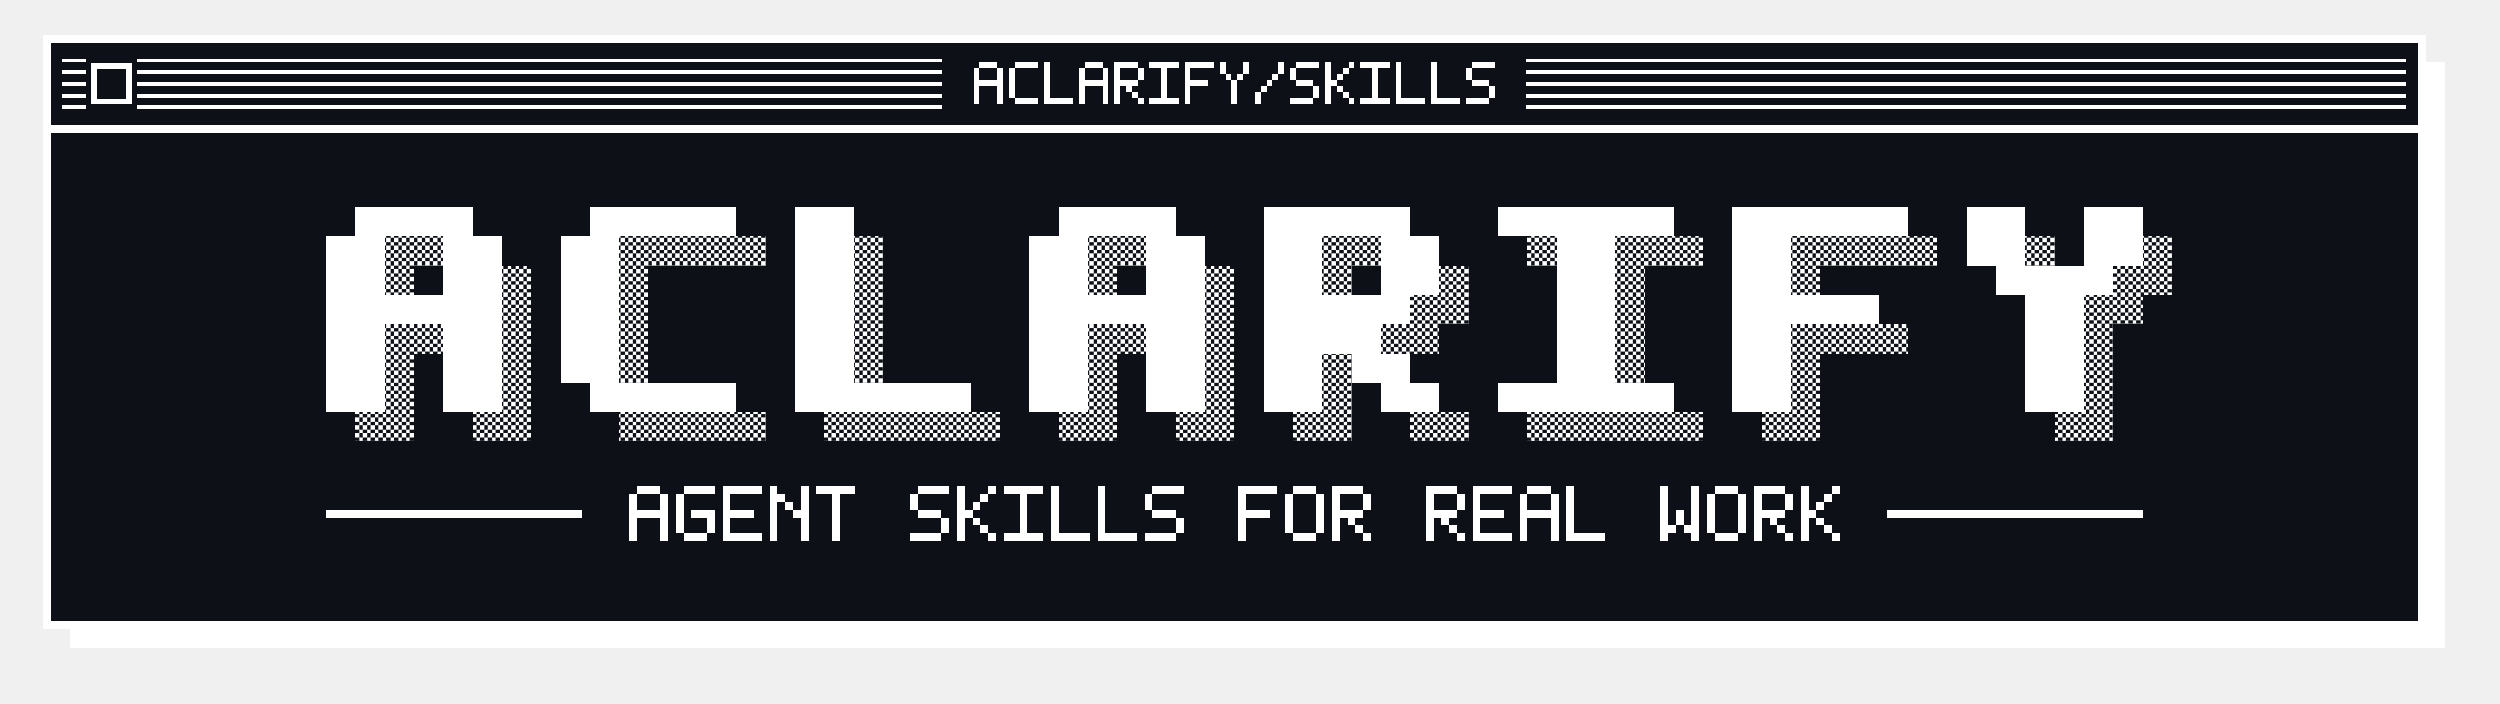
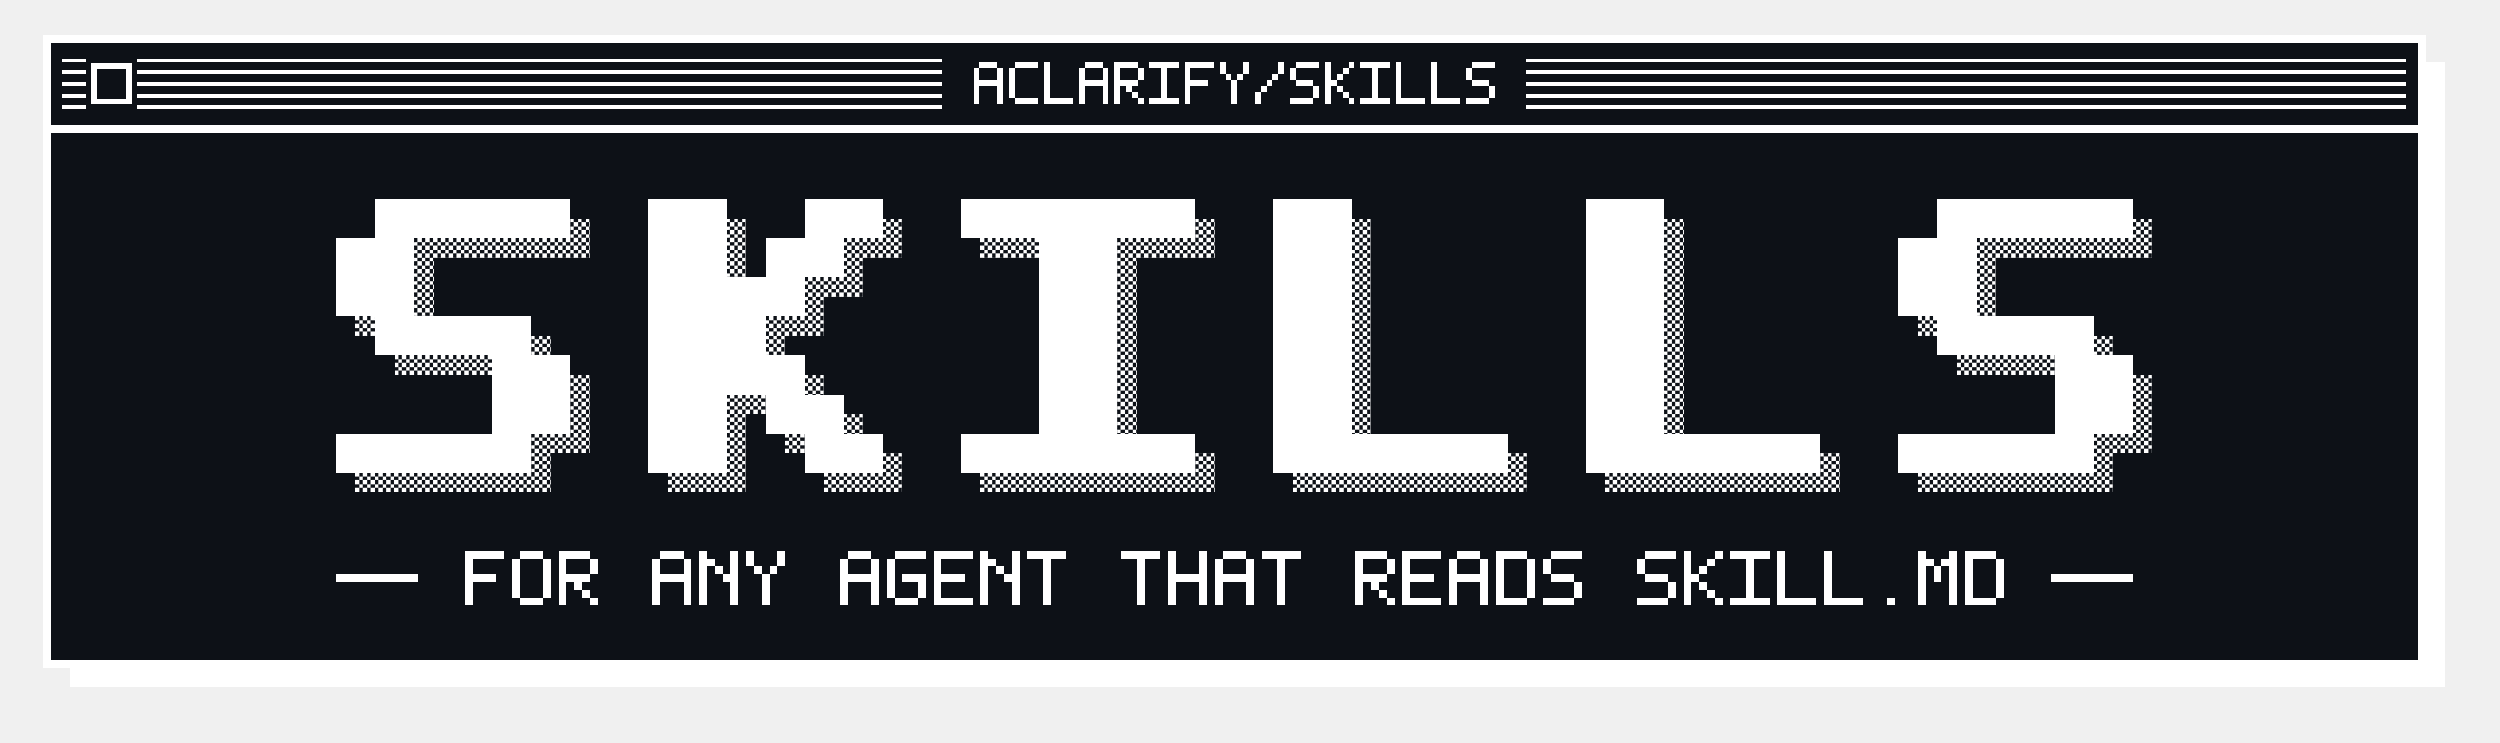
- <svg xmlns="http://www.w3.org/2000/svg" width="1280" height="360" viewBox="0 0 1280 360" shape-rendering="crispEdges" role="img" aria-label="Aclarify Skills">
+ <svg xmlns="http://www.w3.org/2000/svg" width="1280" height="380" viewBox="0 0 1280 380" shape-rendering="crispEdges" role="img" aria-label="Aclarify Skills">
  <defs>
    <pattern id="dither" width="4" height="4" patternUnits="userSpaceOnUse">
      <rect width="2" height="2" fill="#fff" />
      <rect x="2" y="2" width="2" height="2" fill="#fff" />
    </pattern>
    <pattern id="dither25" width="4" height="4" patternUnits="userSpaceOnUse">
      <rect width="2" height="2" fill="#fff" />
    </pattern>
  </defs>
-   <rect x="36" y="32" width="1216" height="300" fill="#fff" />
-   <rect x="24" y="20" width="1216" height="300" fill="#0d1117" stroke="#fff" stroke-width="4" />
+   <rect x="36" y="32" width="1216" height="320" fill="#fff" />
+   <rect x="24" y="20" width="1216" height="320" fill="#0d1117" stroke="#fff" stroke-width="4" />
  <rect x="32" y="30" width="1200" height="2" fill="#fff" />
  <rect x="32" y="36" width="1200" height="2" fill="#fff" />
  <rect x="32" y="42" width="1200" height="2" fill="#fff" />
  <rect x="32" y="48" width="1200" height="2" fill="#fff" />
  <rect x="32" y="54" width="1200" height="2" fill="#fff" />
  <rect x="24" y="64" width="1216" height="4" fill="#fff" />
  <rect x="44" y="30" width="26" height="26" fill="#0d1117" />
  <rect x="48" y="34" width="18" height="18" fill="#0d1117" stroke="#fff" stroke-width="3" />
  <rect x="482.5" y="28" width="299" height="30" fill="#0d1117" />
  <g fill="#fff">
    <rect x="501.5" y="32" width="9" height="3" />
    <rect x="519.5" y="32" width="12" height="3" />
    <rect x="534.5" y="32" width="3" height="3" />
    <rect x="555.5" y="32" width="9" height="3" />
    <rect x="570.5" y="32" width="12" height="3" />
    <rect x="588.5" y="32" width="15" height="3" />
    <rect x="606.5" y="32" width="15" height="3" />
    <rect x="624.5" y="32" width="3" height="3" />
    <rect x="636.5" y="32" width="3" height="3" />
    <rect x="654.5" y="32" width="3" height="3" />
    <rect x="663.5" y="32" width="12" height="3" />
    <rect x="678.5" y="32" width="3" height="3" />
    <rect x="690.5" y="32" width="3" height="3" />
    <rect x="696.5" y="32" width="15" height="3" />
    <rect x="714.5" y="32" width="3" height="3" />
    <rect x="732.5" y="32" width="3" height="3" />
    <rect x="753.5" y="32" width="12" height="3" />
    <rect x="498.5" y="35" width="3" height="3" />
    <rect x="510.5" y="35" width="3" height="3" />
    <rect x="516.5" y="35" width="3" height="3" />
    <rect x="534.5" y="35" width="3" height="3" />
    <rect x="552.5" y="35" width="3" height="3" />
    <rect x="564.5" y="35" width="3" height="3" />
    <rect x="570.5" y="35" width="3" height="3" />
    <rect x="582.5" y="35" width="3" height="3" />
    <rect x="594.5" y="35" width="3" height="3" />
    <rect x="606.5" y="35" width="3" height="3" />
    <rect x="624.5" y="35" width="3" height="3" />
    <rect x="636.5" y="35" width="3" height="3" />
    <rect x="654.5" y="35" width="3" height="3" />
    <rect x="660.5" y="35" width="3" height="3" />
    <rect x="678.5" y="35" width="3" height="3" />
    <rect x="687.5" y="35" width="3" height="3" />
    <rect x="702.5" y="35" width="3" height="3" />
    <rect x="714.5" y="35" width="3" height="3" />
    <rect x="732.5" y="35" width="3" height="3" />
    <rect x="750.5" y="35" width="3" height="3" />
    <rect x="498.5" y="38" width="3" height="3" />
    <rect x="510.5" y="38" width="3" height="3" />
    <rect x="516.5" y="38" width="3" height="3" />
    <rect x="534.5" y="38" width="3" height="3" />
    <rect x="552.5" y="38" width="3" height="3" />
    <rect x="564.5" y="38" width="3" height="3" />
    <rect x="570.5" y="38" width="3" height="3" />
    <rect x="582.5" y="38" width="3" height="3" />
    <rect x="594.5" y="38" width="3" height="3" />
    <rect x="606.5" y="38" width="3" height="3" />
    <rect x="627.5" y="38" width="3" height="3" />
    <rect x="633.5" y="38" width="3" height="3" />
    <rect x="651.5" y="38" width="3" height="3" />
    <rect x="660.5" y="38" width="3" height="3" />
    <rect x="678.5" y="38" width="3" height="3" />
    <rect x="684.5" y="38" width="3" height="3" />
    <rect x="702.5" y="38" width="3" height="3" />
    <rect x="714.5" y="38" width="3" height="3" />
    <rect x="732.5" y="38" width="3" height="3" />
    <rect x="750.5" y="38" width="3" height="3" />
    <rect x="498.5" y="41" width="15" height="3" />
    <rect x="516.5" y="41" width="3" height="3" />
    <rect x="534.5" y="41" width="3" height="3" />
    <rect x="552.5" y="41" width="15" height="3" />
    <rect x="570.5" y="41" width="12" height="3" />
    <rect x="594.5" y="41" width="3" height="3" />
    <rect x="606.5" y="41" width="12" height="3" />
    <rect x="630.5" y="41" width="3" height="3" />
    <rect x="648.5" y="41" width="3" height="3" />
    <rect x="663.5" y="41" width="9" height="3" />
    <rect x="678.5" y="41" width="6" height="3" />
    <rect x="702.5" y="41" width="3" height="3" />
    <rect x="714.5" y="41" width="3" height="3" />
    <rect x="732.5" y="41" width="3" height="3" />
    <rect x="753.5" y="41" width="9" height="3" />
    <rect x="498.5" y="44" width="3" height="3" />
    <rect x="510.5" y="44" width="3" height="3" />
    <rect x="516.5" y="44" width="3" height="3" />
    <rect x="534.5" y="44" width="3" height="3" />
    <rect x="552.5" y="44" width="3" height="3" />
    <rect x="564.5" y="44" width="3" height="3" />
    <rect x="570.5" y="44" width="3" height="3" />
    <rect x="576.5" y="44" width="3" height="3" />
    <rect x="594.5" y="44" width="3" height="3" />
    <rect x="606.5" y="44" width="3" height="3" />
    <rect x="630.5" y="44" width="3" height="3" />
    <rect x="645.5" y="44" width="3" height="3" />
    <rect x="672.5" y="44" width="3" height="3" />
    <rect x="678.5" y="44" width="3" height="3" />
    <rect x="684.5" y="44" width="3" height="3" />
    <rect x="702.5" y="44" width="3" height="3" />
    <rect x="714.5" y="44" width="3" height="3" />
    <rect x="732.5" y="44" width="3" height="3" />
    <rect x="762.5" y="44" width="3" height="3" />
    <rect x="498.5" y="47" width="3" height="3" />
    <rect x="510.5" y="47" width="3" height="3" />
    <rect x="516.5" y="47" width="3" height="3" />
    <rect x="534.5" y="47" width="3" height="3" />
    <rect x="552.5" y="47" width="3" height="3" />
    <rect x="564.5" y="47" width="3" height="3" />
    <rect x="570.5" y="47" width="3" height="3" />
    <rect x="579.5" y="47" width="3" height="3" />
    <rect x="594.5" y="47" width="3" height="3" />
    <rect x="606.5" y="47" width="3" height="3" />
    <rect x="630.5" y="47" width="3" height="3" />
    <rect x="642.5" y="47" width="3" height="3" />
    <rect x="672.5" y="47" width="3" height="3" />
    <rect x="678.5" y="47" width="3" height="3" />
    <rect x="687.5" y="47" width="3" height="3" />
    <rect x="702.5" y="47" width="3" height="3" />
    <rect x="714.5" y="47" width="3" height="3" />
    <rect x="732.5" y="47" width="3" height="3" />
    <rect x="762.5" y="47" width="3" height="3" />
    <rect x="498.5" y="50" width="3" height="3" />
    <rect x="510.5" y="50" width="3" height="3" />
    <rect x="519.5" y="50" width="12" height="3" />
    <rect x="534.5" y="50" width="15" height="3" />
    <rect x="552.5" y="50" width="3" height="3" />
    <rect x="564.5" y="50" width="3" height="3" />
    <rect x="570.5" y="50" width="3" height="3" />
    <rect x="582.5" y="50" width="3" height="3" />
    <rect x="588.5" y="50" width="15" height="3" />
    <rect x="606.5" y="50" width="3" height="3" />
    <rect x="630.5" y="50" width="3" height="3" />
    <rect x="642.5" y="50" width="3" height="3" />
    <rect x="660.5" y="50" width="12" height="3" />
    <rect x="678.5" y="50" width="3" height="3" />
    <rect x="690.5" y="50" width="3" height="3" />
    <rect x="696.5" y="50" width="15" height="3" />
    <rect x="714.5" y="50" width="15" height="3" />
    <rect x="732.5" y="50" width="15" height="3" />
    <rect x="750.5" y="50" width="12" height="3" />
  </g>
  <g fill="url(#dither)">
-     <rect x="197" y="121" width="60" height="15" />
-     <rect x="317" y="121" width="75" height="15" />
-     <rect x="422" y="121" width="30" height="15" />
-     <rect x="557" y="121" width="60" height="15" />
-     <rect x="662" y="121" width="75" height="15" />
-     <rect x="782" y="121" width="90" height="15" />
-     <rect x="902" y="121" width="90" height="15" />
-     <rect x="1022" y="121" width="30" height="15" />
-     <rect x="1082" y="121" width="30" height="15" />
-     <rect x="182" y="136" width="30" height="15" />
-     <rect x="242" y="136" width="30" height="15" />
-     <rect x="302" y="136" width="30" height="15" />
-     <rect x="422" y="136" width="30" height="15" />
-     <rect x="542" y="136" width="30" height="15" />
-     <rect x="602" y="136" width="30" height="15" />
-     <rect x="662" y="136" width="30" height="15" />
-     <rect x="722" y="136" width="30" height="15" />
-     <rect x="812" y="136" width="30" height="15" />
-     <rect x="902" y="136" width="30" height="15" />
-     <rect x="1022" y="136" width="30" height="15" />
-     <rect x="1082" y="136" width="30" height="15" />
-     <rect x="182" y="151" width="30" height="15" />
-     <rect x="242" y="151" width="30" height="15" />
-     <rect x="302" y="151" width="30" height="15" />
-     <rect x="422" y="151" width="30" height="15" />
-     <rect x="542" y="151" width="30" height="15" />
-     <rect x="602" y="151" width="30" height="15" />
-     <rect x="662" y="151" width="30" height="15" />
-     <rect x="722" y="151" width="30" height="15" />
-     <rect x="812" y="151" width="30" height="15" />
-     <rect x="902" y="151" width="30" height="15" />
-     <rect x="1037" y="151" width="60" height="15" />
-     <rect x="182" y="166" width="90" height="15" />
-     <rect x="302" y="166" width="30" height="15" />
-     <rect x="422" y="166" width="30" height="15" />
-     <rect x="542" y="166" width="90" height="15" />
-     <rect x="662" y="166" width="75" height="15" />
-     <rect x="812" y="166" width="30" height="15" />
-     <rect x="902" y="166" width="75" height="15" />
-     <rect x="1052" y="166" width="30" height="15" />
-     <rect x="182" y="181" width="30" height="15" />
-     <rect x="242" y="181" width="30" height="15" />
-     <rect x="302" y="181" width="30" height="15" />
-     <rect x="422" y="181" width="30" height="15" />
-     <rect x="542" y="181" width="30" height="15" />
-     <rect x="602" y="181" width="30" height="15" />
-     <rect x="662" y="181" width="60" height="15" />
-     <rect x="812" y="181" width="30" height="15" />
-     <rect x="902" y="181" width="30" height="15" />
-     <rect x="1052" y="181" width="30" height="15" />
-     <rect x="182" y="196" width="30" height="15" />
-     <rect x="242" y="196" width="30" height="15" />
-     <rect x="302" y="196" width="30" height="15" />
-     <rect x="422" y="196" width="30" height="15" />
-     <rect x="542" y="196" width="30" height="15" />
-     <rect x="602" y="196" width="30" height="15" />
-     <rect x="662" y="196" width="30" height="15" />
-     <rect x="707" y="196" width="30" height="15" />
-     <rect x="812" y="196" width="30" height="15" />
-     <rect x="902" y="196" width="30" height="15" />
-     <rect x="1052" y="196" width="30" height="15" />
-     <rect x="182" y="211" width="30" height="15" />
-     <rect x="242" y="211" width="30" height="15" />
-     <rect x="317" y="211" width="75" height="15" />
-     <rect x="422" y="211" width="90" height="15" />
-     <rect x="542" y="211" width="30" height="15" />
-     <rect x="602" y="211" width="30" height="15" />
-     <rect x="662" y="211" width="30" height="15" />
-     <rect x="722" y="211" width="30" height="15" />
-     <rect x="782" y="211" width="90" height="15" />
-     <rect x="902" y="211" width="30" height="15" />
-     <rect x="1052" y="211" width="30" height="15" />
+     <rect x="202" y="112" width="100" height="20" />
+     <rect x="342" y="112" width="40" height="20" />
+     <rect x="422" y="112" width="40" height="20" />
+     <rect x="502" y="112" width="120" height="20" />
+     <rect x="662" y="112" width="40" height="20" />
+     <rect x="822" y="112" width="40" height="20" />
+     <rect x="1002" y="112" width="100" height="20" />
+     <rect x="182" y="132" width="40" height="20" />
+     <rect x="342" y="132" width="40" height="20" />
+     <rect x="402" y="132" width="40" height="20" />
+     <rect x="542" y="132" width="40" height="20" />
+     <rect x="662" y="132" width="40" height="20" />
+     <rect x="822" y="132" width="40" height="20" />
+     <rect x="982" y="132" width="40" height="20" />
+     <rect x="182" y="152" width="40" height="20" />
+     <rect x="342" y="152" width="80" height="20" />
+     <rect x="542" y="152" width="40" height="20" />
+     <rect x="662" y="152" width="40" height="20" />
+     <rect x="822" y="152" width="40" height="20" />
+     <rect x="982" y="152" width="40" height="20" />
+     <rect x="202" y="172" width="80" height="20" />
+     <rect x="342" y="172" width="60" height="20" />
+     <rect x="542" y="172" width="40" height="20" />
+     <rect x="662" y="172" width="40" height="20" />
+     <rect x="822" y="172" width="40" height="20" />
+     <rect x="1002" y="172" width="80" height="20" />
+     <rect x="262" y="192" width="40" height="20" />
+     <rect x="342" y="192" width="80" height="20" />
+     <rect x="542" y="192" width="40" height="20" />
+     <rect x="662" y="192" width="40" height="20" />
+     <rect x="822" y="192" width="40" height="20" />
+     <rect x="1062" y="192" width="40" height="20" />
+     <rect x="262" y="212" width="40" height="20" />
+     <rect x="342" y="212" width="40" height="20" />
+     <rect x="402" y="212" width="40" height="20" />
+     <rect x="542" y="212" width="40" height="20" />
+     <rect x="662" y="212" width="40" height="20" />
+     <rect x="822" y="212" width="40" height="20" />
+     <rect x="1062" y="212" width="40" height="20" />
+     <rect x="182" y="232" width="100" height="20" />
+     <rect x="342" y="232" width="40" height="20" />
+     <rect x="422" y="232" width="40" height="20" />
+     <rect x="502" y="232" width="120" height="20" />
+     <rect x="662" y="232" width="120" height="20" />
+     <rect x="822" y="232" width="120" height="20" />
+     <rect x="982" y="232" width="100" height="20" />
  </g>
  <g fill="#fff">
-     <rect x="182" y="106" width="60" height="15" />
-     <rect x="302" y="106" width="75" height="15" />
-     <rect x="407" y="106" width="30" height="15" />
-     <rect x="542" y="106" width="60" height="15" />
-     <rect x="647" y="106" width="75" height="15" />
-     <rect x="767" y="106" width="90" height="15" />
-     <rect x="887" y="106" width="90" height="15" />
-     <rect x="1007" y="106" width="30" height="15" />
-     <rect x="1067" y="106" width="30" height="15" />
-     <rect x="167" y="121" width="30" height="15" />
-     <rect x="227" y="121" width="30" height="15" />
-     <rect x="287" y="121" width="30" height="15" />
-     <rect x="407" y="121" width="30" height="15" />
-     <rect x="527" y="121" width="30" height="15" />
-     <rect x="587" y="121" width="30" height="15" />
-     <rect x="647" y="121" width="30" height="15" />
-     <rect x="707" y="121" width="30" height="15" />
-     <rect x="797" y="121" width="30" height="15" />
-     <rect x="887" y="121" width="30" height="15" />
-     <rect x="1007" y="121" width="30" height="15" />
-     <rect x="1067" y="121" width="30" height="15" />
-     <rect x="167" y="136" width="30" height="15" />
-     <rect x="227" y="136" width="30" height="15" />
-     <rect x="287" y="136" width="30" height="15" />
-     <rect x="407" y="136" width="30" height="15" />
-     <rect x="527" y="136" width="30" height="15" />
-     <rect x="587" y="136" width="30" height="15" />
-     <rect x="647" y="136" width="30" height="15" />
-     <rect x="707" y="136" width="30" height="15" />
-     <rect x="797" y="136" width="30" height="15" />
-     <rect x="887" y="136" width="30" height="15" />
-     <rect x="1022" y="136" width="60" height="15" />
-     <rect x="167" y="151" width="90" height="15" />
-     <rect x="287" y="151" width="30" height="15" />
-     <rect x="407" y="151" width="30" height="15" />
-     <rect x="527" y="151" width="90" height="15" />
-     <rect x="647" y="151" width="75" height="15" />
-     <rect x="797" y="151" width="30" height="15" />
-     <rect x="887" y="151" width="75" height="15" />
-     <rect x="1037" y="151" width="30" height="15" />
-     <rect x="167" y="166" width="30" height="15" />
-     <rect x="227" y="166" width="30" height="15" />
-     <rect x="287" y="166" width="30" height="15" />
-     <rect x="407" y="166" width="30" height="15" />
-     <rect x="527" y="166" width="30" height="15" />
-     <rect x="587" y="166" width="30" height="15" />
-     <rect x="647" y="166" width="60" height="15" />
-     <rect x="797" y="166" width="30" height="15" />
-     <rect x="887" y="166" width="30" height="15" />
-     <rect x="1037" y="166" width="30" height="15" />
-     <rect x="167" y="181" width="30" height="15" />
-     <rect x="227" y="181" width="30" height="15" />
-     <rect x="287" y="181" width="30" height="15" />
-     <rect x="407" y="181" width="30" height="15" />
-     <rect x="527" y="181" width="30" height="15" />
-     <rect x="587" y="181" width="30" height="15" />
-     <rect x="647" y="181" width="30" height="15" />
-     <rect x="692" y="181" width="30" height="15" />
-     <rect x="797" y="181" width="30" height="15" />
-     <rect x="887" y="181" width="30" height="15" />
-     <rect x="1037" y="181" width="30" height="15" />
-     <rect x="167" y="196" width="30" height="15" />
-     <rect x="227" y="196" width="30" height="15" />
-     <rect x="302" y="196" width="75" height="15" />
-     <rect x="407" y="196" width="90" height="15" />
-     <rect x="527" y="196" width="30" height="15" />
-     <rect x="587" y="196" width="30" height="15" />
-     <rect x="647" y="196" width="30" height="15" />
-     <rect x="707" y="196" width="30" height="15" />
-     <rect x="767" y="196" width="90" height="15" />
-     <rect x="887" y="196" width="30" height="15" />
-     <rect x="1037" y="196" width="30" height="15" />
+     <rect x="192" y="102" width="100" height="20" />
+     <rect x="332" y="102" width="40" height="20" />
+     <rect x="412" y="102" width="40" height="20" />
+     <rect x="492" y="102" width="120" height="20" />
+     <rect x="652" y="102" width="40" height="20" />
+     <rect x="812" y="102" width="40" height="20" />
+     <rect x="992" y="102" width="100" height="20" />
+     <rect x="172" y="122" width="40" height="20" />
+     <rect x="332" y="122" width="40" height="20" />
+     <rect x="392" y="122" width="40" height="20" />
+     <rect x="532" y="122" width="40" height="20" />
+     <rect x="652" y="122" width="40" height="20" />
+     <rect x="812" y="122" width="40" height="20" />
+     <rect x="972" y="122" width="40" height="20" />
+     <rect x="172" y="142" width="40" height="20" />
+     <rect x="332" y="142" width="80" height="20" />
+     <rect x="532" y="142" width="40" height="20" />
+     <rect x="652" y="142" width="40" height="20" />
+     <rect x="812" y="142" width="40" height="20" />
+     <rect x="972" y="142" width="40" height="20" />
+     <rect x="192" y="162" width="80" height="20" />
+     <rect x="332" y="162" width="60" height="20" />
+     <rect x="532" y="162" width="40" height="20" />
+     <rect x="652" y="162" width="40" height="20" />
+     <rect x="812" y="162" width="40" height="20" />
+     <rect x="992" y="162" width="80" height="20" />
+     <rect x="252" y="182" width="40" height="20" />
+     <rect x="332" y="182" width="80" height="20" />
+     <rect x="532" y="182" width="40" height="20" />
+     <rect x="652" y="182" width="40" height="20" />
+     <rect x="812" y="182" width="40" height="20" />
+     <rect x="1052" y="182" width="40" height="20" />
+     <rect x="252" y="202" width="40" height="20" />
+     <rect x="332" y="202" width="40" height="20" />
+     <rect x="392" y="202" width="40" height="20" />
+     <rect x="532" y="202" width="40" height="20" />
+     <rect x="652" y="202" width="40" height="20" />
+     <rect x="812" y="202" width="40" height="20" />
+     <rect x="1052" y="202" width="40" height="20" />
+     <rect x="172" y="222" width="100" height="20" />
+     <rect x="332" y="222" width="40" height="20" />
+     <rect x="412" y="222" width="40" height="20" />
+     <rect x="492" y="222" width="120" height="20" />
+     <rect x="652" y="222" width="120" height="20" />
+     <rect x="812" y="222" width="120" height="20" />
+     <rect x="972" y="222" width="100" height="20" />
  </g>
  <g fill="#fff">
-     <rect x="326" y="249" width="12" height="4" />
-     <rect x="350" y="249" width="16" height="4" />
-     <rect x="370" y="249" width="20" height="4" />
-     <rect x="394" y="249" width="4" height="4" />
-     <rect x="410" y="249" width="4" height="4" />
-     <rect x="418" y="249" width="20" height="4" />
-     <rect x="470" y="249" width="16" height="4" />
-     <rect x="490" y="249" width="4" height="4" />
-     <rect x="506" y="249" width="4" height="4" />
-     <rect x="514" y="249" width="20" height="4" />
-     <rect x="538" y="249" width="4" height="4" />
-     <rect x="562" y="249" width="4" height="4" />
-     <rect x="590" y="249" width="16" height="4" />
-     <rect x="634" y="249" width="20" height="4" />
-     <rect x="662" y="249" width="12" height="4" />
-     <rect x="682" y="249" width="16" height="4" />
-     <rect x="730" y="249" width="16" height="4" />
-     <rect x="754" y="249" width="20" height="4" />
-     <rect x="782" y="249" width="12" height="4" />
-     <rect x="802" y="249" width="4" height="4" />
-     <rect x="850" y="249" width="4" height="4" />
-     <rect x="866" y="249" width="4" height="4" />
-     <rect x="878" y="249" width="12" height="4" />
-     <rect x="898" y="249" width="16" height="4" />
-     <rect x="922" y="249" width="4" height="4" />
-     <rect x="938" y="249" width="4" height="4" />
-     <rect x="322" y="253" width="4" height="4" />
-     <rect x="338" y="253" width="4" height="4" />
-     <rect x="346" y="253" width="4" height="4" />
-     <rect x="370" y="253" width="4" height="4" />
-     <rect x="394" y="253" width="8" height="4" />
-     <rect x="410" y="253" width="4" height="4" />
-     <rect x="426" y="253" width="4" height="4" />
-     <rect x="466" y="253" width="4" height="4" />
-     <rect x="490" y="253" width="4" height="4" />
-     <rect x="502" y="253" width="4" height="4" />
-     <rect x="522" y="253" width="4" height="4" />
-     <rect x="538" y="253" width="4" height="4" />
-     <rect x="562" y="253" width="4" height="4" />
-     <rect x="586" y="253" width="4" height="4" />
-     <rect x="634" y="253" width="4" height="4" />
-     <rect x="658" y="253" width="4" height="4" />
-     <rect x="674" y="253" width="4" height="4" />
-     <rect x="682" y="253" width="4" height="4" />
-     <rect x="698" y="253" width="4" height="4" />
-     <rect x="730" y="253" width="4" height="4" />
-     <rect x="746" y="253" width="4" height="4" />
-     <rect x="754" y="253" width="4" height="4" />
-     <rect x="778" y="253" width="4" height="4" />
-     <rect x="794" y="253" width="4" height="4" />
-     <rect x="802" y="253" width="4" height="4" />
-     <rect x="850" y="253" width="4" height="4" />
-     <rect x="866" y="253" width="4" height="4" />
-     <rect x="874" y="253" width="4" height="4" />
-     <rect x="890" y="253" width="4" height="4" />
-     <rect x="898" y="253" width="4" height="4" />
-     <rect x="914" y="253" width="4" height="4" />
-     <rect x="922" y="253" width="4" height="4" />
-     <rect x="934" y="253" width="4" height="4" />
-     <rect x="322" y="257" width="4" height="4" />
-     <rect x="338" y="257" width="4" height="4" />
-     <rect x="346" y="257" width="4" height="4" />
-     <rect x="370" y="257" width="4" height="4" />
-     <rect x="394" y="257" width="4" height="4" />
-     <rect x="402" y="257" width="4" height="4" />
-     <rect x="410" y="257" width="4" height="4" />
-     <rect x="426" y="257" width="4" height="4" />
-     <rect x="466" y="257" width="4" height="4" />
-     <rect x="490" y="257" width="4" height="4" />
-     <rect x="498" y="257" width="4" height="4" />
-     <rect x="522" y="257" width="4" height="4" />
-     <rect x="538" y="257" width="4" height="4" />
-     <rect x="562" y="257" width="4" height="4" />
-     <rect x="586" y="257" width="4" height="4" />
-     <rect x="634" y="257" width="4" height="4" />
-     <rect x="658" y="257" width="4" height="4" />
-     <rect x="674" y="257" width="4" height="4" />
-     <rect x="682" y="257" width="4" height="4" />
-     <rect x="698" y="257" width="4" height="4" />
-     <rect x="730" y="257" width="4" height="4" />
-     <rect x="746" y="257" width="4" height="4" />
-     <rect x="754" y="257" width="4" height="4" />
-     <rect x="778" y="257" width="4" height="4" />
-     <rect x="794" y="257" width="4" height="4" />
-     <rect x="802" y="257" width="4" height="4" />
-     <rect x="850" y="257" width="4" height="4" />
-     <rect x="866" y="257" width="4" height="4" />
-     <rect x="874" y="257" width="4" height="4" />
-     <rect x="890" y="257" width="4" height="4" />
-     <rect x="898" y="257" width="4" height="4" />
-     <rect x="914" y="257" width="4" height="4" />
-     <rect x="922" y="257" width="4" height="4" />
-     <rect x="930" y="257" width="4" height="4" />
-     <rect x="322" y="261" width="20" height="4" />
-     <rect x="346" y="261" width="4" height="4" />
-     <rect x="354" y="261" width="12" height="4" />
-     <rect x="370" y="261" width="16" height="4" />
-     <rect x="394" y="261" width="4" height="4" />
-     <rect x="406" y="261" width="8" height="4" />
-     <rect x="426" y="261" width="4" height="4" />
-     <rect x="470" y="261" width="12" height="4" />
-     <rect x="490" y="261" width="8" height="4" />
-     <rect x="522" y="261" width="4" height="4" />
-     <rect x="538" y="261" width="4" height="4" />
-     <rect x="562" y="261" width="4" height="4" />
-     <rect x="590" y="261" width="12" height="4" />
-     <rect x="634" y="261" width="16" height="4" />
-     <rect x="658" y="261" width="4" height="4" />
-     <rect x="674" y="261" width="4" height="4" />
-     <rect x="682" y="261" width="16" height="4" />
-     <rect x="730" y="261" width="16" height="4" />
-     <rect x="754" y="261" width="16" height="4" />
-     <rect x="778" y="261" width="20" height="4" />
-     <rect x="802" y="261" width="4" height="4" />
-     <rect x="850" y="261" width="4" height="4" />
-     <rect x="858" y="261" width="4" height="4" />
-     <rect x="866" y="261" width="4" height="4" />
-     <rect x="874" y="261" width="4" height="4" />
-     <rect x="890" y="261" width="4" height="4" />
-     <rect x="898" y="261" width="16" height="4" />
-     <rect x="922" y="261" width="8" height="4" />
-     <rect x="322" y="265" width="4" height="4" />
-     <rect x="338" y="265" width="4" height="4" />
-     <rect x="346" y="265" width="4" height="4" />
-     <rect x="362" y="265" width="4" height="4" />
-     <rect x="370" y="265" width="4" height="4" />
-     <rect x="394" y="265" width="4" height="4" />
-     <rect x="410" y="265" width="4" height="4" />
-     <rect x="426" y="265" width="4" height="4" />
-     <rect x="482" y="265" width="4" height="4" />
-     <rect x="490" y="265" width="4" height="4" />
-     <rect x="498" y="265" width="4" height="4" />
-     <rect x="522" y="265" width="4" height="4" />
-     <rect x="538" y="265" width="4" height="4" />
-     <rect x="562" y="265" width="4" height="4" />
-     <rect x="602" y="265" width="4" height="4" />
-     <rect x="634" y="265" width="4" height="4" />
-     <rect x="658" y="265" width="4" height="4" />
-     <rect x="674" y="265" width="4" height="4" />
-     <rect x="682" y="265" width="4" height="4" />
-     <rect x="690" y="265" width="4" height="4" />
-     <rect x="730" y="265" width="4" height="4" />
-     <rect x="738" y="265" width="4" height="4" />
-     <rect x="754" y="265" width="4" height="4" />
-     <rect x="778" y="265" width="4" height="4" />
-     <rect x="794" y="265" width="4" height="4" />
-     <rect x="802" y="265" width="4" height="4" />
-     <rect x="850" y="265" width="4" height="4" />
-     <rect x="858" y="265" width="4" height="4" />
-     <rect x="866" y="265" width="4" height="4" />
-     <rect x="874" y="265" width="4" height="4" />
-     <rect x="890" y="265" width="4" height="4" />
-     <rect x="898" y="265" width="4" height="4" />
-     <rect x="906" y="265" width="4" height="4" />
-     <rect x="922" y="265" width="4" height="4" />
-     <rect x="930" y="265" width="4" height="4" />
-     <rect x="322" y="269" width="4" height="4" />
-     <rect x="338" y="269" width="4" height="4" />
-     <rect x="346" y="269" width="4" height="4" />
-     <rect x="362" y="269" width="4" height="4" />
-     <rect x="370" y="269" width="4" height="4" />
-     <rect x="394" y="269" width="4" height="4" />
-     <rect x="410" y="269" width="4" height="4" />
-     <rect x="426" y="269" width="4" height="4" />
-     <rect x="482" y="269" width="4" height="4" />
-     <rect x="490" y="269" width="4" height="4" />
-     <rect x="502" y="269" width="4" height="4" />
-     <rect x="522" y="269" width="4" height="4" />
-     <rect x="538" y="269" width="4" height="4" />
-     <rect x="562" y="269" width="4" height="4" />
-     <rect x="602" y="269" width="4" height="4" />
-     <rect x="634" y="269" width="4" height="4" />
-     <rect x="658" y="269" width="4" height="4" />
-     <rect x="674" y="269" width="4" height="4" />
-     <rect x="682" y="269" width="4" height="4" />
-     <rect x="694" y="269" width="4" height="4" />
-     <rect x="730" y="269" width="4" height="4" />
-     <rect x="742" y="269" width="4" height="4" />
-     <rect x="754" y="269" width="4" height="4" />
-     <rect x="778" y="269" width="4" height="4" />
-     <rect x="794" y="269" width="4" height="4" />
-     <rect x="802" y="269" width="4" height="4" />
-     <rect x="850" y="269" width="8" height="4" />
-     <rect x="862" y="269" width="8" height="4" />
-     <rect x="874" y="269" width="4" height="4" />
-     <rect x="890" y="269" width="4" height="4" />
-     <rect x="898" y="269" width="4" height="4" />
-     <rect x="910" y="269" width="4" height="4" />
-     <rect x="922" y="269" width="4" height="4" />
-     <rect x="934" y="269" width="4" height="4" />
-     <rect x="322" y="273" width="4" height="4" />
-     <rect x="338" y="273" width="4" height="4" />
-     <rect x="350" y="273" width="12" height="4" />
-     <rect x="370" y="273" width="20" height="4" />
-     <rect x="394" y="273" width="4" height="4" />
-     <rect x="410" y="273" width="4" height="4" />
-     <rect x="426" y="273" width="4" height="4" />
-     <rect x="466" y="273" width="16" height="4" />
-     <rect x="490" y="273" width="4" height="4" />
-     <rect x="506" y="273" width="4" height="4" />
-     <rect x="514" y="273" width="20" height="4" />
-     <rect x="538" y="273" width="20" height="4" />
-     <rect x="562" y="273" width="20" height="4" />
-     <rect x="586" y="273" width="16" height="4" />
-     <rect x="634" y="273" width="4" height="4" />
-     <rect x="662" y="273" width="12" height="4" />
-     <rect x="682" y="273" width="4" height="4" />
-     <rect x="698" y="273" width="4" height="4" />
-     <rect x="730" y="273" width="4" height="4" />
-     <rect x="746" y="273" width="4" height="4" />
-     <rect x="754" y="273" width="20" height="4" />
-     <rect x="778" y="273" width="4" height="4" />
-     <rect x="794" y="273" width="4" height="4" />
-     <rect x="802" y="273" width="20" height="4" />
-     <rect x="850" y="273" width="4" height="4" />
-     <rect x="866" y="273" width="4" height="4" />
-     <rect x="878" y="273" width="12" height="4" />
-     <rect x="898" y="273" width="4" height="4" />
-     <rect x="914" y="273" width="4" height="4" />
-     <rect x="922" y="273" width="4" height="4" />
-     <rect x="938" y="273" width="4" height="4" />
+     <rect x="238" y="282" width="20" height="4" />
+     <rect x="266" y="282" width="12" height="4" />
+     <rect x="286" y="282" width="16" height="4" />
+     <rect x="338" y="282" width="12" height="4" />
+     <rect x="358" y="282" width="4" height="4" />
+     <rect x="374" y="282" width="4" height="4" />
+     <rect x="382" y="282" width="4" height="4" />
+     <rect x="398" y="282" width="4" height="4" />
+     <rect x="434" y="282" width="12" height="4" />
+     <rect x="458" y="282" width="16" height="4" />
+     <rect x="478" y="282" width="20" height="4" />
+     <rect x="502" y="282" width="4" height="4" />
+     <rect x="518" y="282" width="4" height="4" />
+     <rect x="526" y="282" width="20" height="4" />
+     <rect x="574" y="282" width="20" height="4" />
+     <rect x="598" y="282" width="4" height="4" />
+     <rect x="614" y="282" width="4" height="4" />
+     <rect x="626" y="282" width="12" height="4" />
+     <rect x="646" y="282" width="20" height="4" />
+     <rect x="694" y="282" width="16" height="4" />
+     <rect x="718" y="282" width="20" height="4" />
+     <rect x="746" y="282" width="12" height="4" />
+     <rect x="766" y="282" width="16" height="4" />
+     <rect x="794" y="282" width="16" height="4" />
+     <rect x="842" y="282" width="16" height="4" />
+     <rect x="862" y="282" width="4" height="4" />
+     <rect x="878" y="282" width="4" height="4" />
+     <rect x="886" y="282" width="20" height="4" />
+     <rect x="910" y="282" width="4" height="4" />
+     <rect x="934" y="282" width="4" height="4" />
+     <rect x="982" y="282" width="4" height="4" />
+     <rect x="998" y="282" width="4" height="4" />
+     <rect x="1006" y="282" width="16" height="4" />
+     <rect x="238" y="286" width="4" height="4" />
+     <rect x="262" y="286" width="4" height="4" />
+     <rect x="278" y="286" width="4" height="4" />
+     <rect x="286" y="286" width="4" height="4" />
+     <rect x="302" y="286" width="4" height="4" />
+     <rect x="334" y="286" width="4" height="4" />
+     <rect x="350" y="286" width="4" height="4" />
+     <rect x="358" y="286" width="8" height="4" />
+     <rect x="374" y="286" width="4" height="4" />
+     <rect x="382" y="286" width="4" height="4" />
+     <rect x="398" y="286" width="4" height="4" />
+     <rect x="430" y="286" width="4" height="4" />
+     <rect x="446" y="286" width="4" height="4" />
+     <rect x="454" y="286" width="4" height="4" />
+     <rect x="478" y="286" width="4" height="4" />
+     <rect x="502" y="286" width="8" height="4" />
+     <rect x="518" y="286" width="4" height="4" />
+     <rect x="534" y="286" width="4" height="4" />
+     <rect x="582" y="286" width="4" height="4" />
+     <rect x="598" y="286" width="4" height="4" />
+     <rect x="614" y="286" width="4" height="4" />
+     <rect x="622" y="286" width="4" height="4" />
+     <rect x="638" y="286" width="4" height="4" />
+     <rect x="654" y="286" width="4" height="4" />
+     <rect x="694" y="286" width="4" height="4" />
+     <rect x="710" y="286" width="4" height="4" />
+     <rect x="718" y="286" width="4" height="4" />
+     <rect x="742" y="286" width="4" height="4" />
+     <rect x="758" y="286" width="4" height="4" />
+     <rect x="766" y="286" width="4" height="4" />
+     <rect x="782" y="286" width="4" height="4" />
+     <rect x="790" y="286" width="4" height="4" />
+     <rect x="838" y="286" width="4" height="4" />
+     <rect x="862" y="286" width="4" height="4" />
+     <rect x="874" y="286" width="4" height="4" />
+     <rect x="894" y="286" width="4" height="4" />
+     <rect x="910" y="286" width="4" height="4" />
+     <rect x="934" y="286" width="4" height="4" />
+     <rect x="982" y="286" width="8" height="4" />
+     <rect x="994" y="286" width="8" height="4" />
+     <rect x="1006" y="286" width="4" height="4" />
+     <rect x="1022" y="286" width="4" height="4" />
+     <rect x="238" y="290" width="4" height="4" />
+     <rect x="262" y="290" width="4" height="4" />
+     <rect x="278" y="290" width="4" height="4" />
+     <rect x="286" y="290" width="4" height="4" />
+     <rect x="302" y="290" width="4" height="4" />
+     <rect x="334" y="290" width="4" height="4" />
+     <rect x="350" y="290" width="4" height="4" />
+     <rect x="358" y="290" width="4" height="4" />
+     <rect x="366" y="290" width="4" height="4" />
+     <rect x="374" y="290" width="4" height="4" />
+     <rect x="386" y="290" width="4" height="4" />
+     <rect x="394" y="290" width="4" height="4" />
+     <rect x="430" y="290" width="4" height="4" />
+     <rect x="446" y="290" width="4" height="4" />
+     <rect x="454" y="290" width="4" height="4" />
+     <rect x="478" y="290" width="4" height="4" />
+     <rect x="502" y="290" width="4" height="4" />
+     <rect x="510" y="290" width="4" height="4" />
+     <rect x="518" y="290" width="4" height="4" />
+     <rect x="534" y="290" width="4" height="4" />
+     <rect x="582" y="290" width="4" height="4" />
+     <rect x="598" y="290" width="4" height="4" />
+     <rect x="614" y="290" width="4" height="4" />
+     <rect x="622" y="290" width="4" height="4" />
+     <rect x="638" y="290" width="4" height="4" />
+     <rect x="654" y="290" width="4" height="4" />
+     <rect x="694" y="290" width="4" height="4" />
+     <rect x="710" y="290" width="4" height="4" />
+     <rect x="718" y="290" width="4" height="4" />
+     <rect x="742" y="290" width="4" height="4" />
+     <rect x="758" y="290" width="4" height="4" />
+     <rect x="766" y="290" width="4" height="4" />
+     <rect x="782" y="290" width="4" height="4" />
+     <rect x="790" y="290" width="4" height="4" />
+     <rect x="838" y="290" width="4" height="4" />
+     <rect x="862" y="290" width="4" height="4" />
+     <rect x="870" y="290" width="4" height="4" />
+     <rect x="894" y="290" width="4" height="4" />
+     <rect x="910" y="290" width="4" height="4" />
+     <rect x="934" y="290" width="4" height="4" />
+     <rect x="982" y="290" width="4" height="4" />
+     <rect x="990" y="290" width="4" height="4" />
+     <rect x="998" y="290" width="4" height="4" />
+     <rect x="1006" y="290" width="4" height="4" />
+     <rect x="1022" y="290" width="4" height="4" />
+     <rect x="238" y="294" width="16" height="4" />
+     <rect x="262" y="294" width="4" height="4" />
+     <rect x="278" y="294" width="4" height="4" />
+     <rect x="286" y="294" width="16" height="4" />
+     <rect x="334" y="294" width="20" height="4" />
+     <rect x="358" y="294" width="4" height="4" />
+     <rect x="370" y="294" width="8" height="4" />
+     <rect x="390" y="294" width="4" height="4" />
+     <rect x="430" y="294" width="20" height="4" />
+     <rect x="454" y="294" width="4" height="4" />
+     <rect x="462" y="294" width="12" height="4" />
+     <rect x="478" y="294" width="16" height="4" />
+     <rect x="502" y="294" width="4" height="4" />
+     <rect x="514" y="294" width="8" height="4" />
+     <rect x="534" y="294" width="4" height="4" />
+     <rect x="582" y="294" width="4" height="4" />
+     <rect x="598" y="294" width="20" height="4" />
+     <rect x="622" y="294" width="20" height="4" />
+     <rect x="654" y="294" width="4" height="4" />
+     <rect x="694" y="294" width="16" height="4" />
+     <rect x="718" y="294" width="16" height="4" />
+     <rect x="742" y="294" width="20" height="4" />
+     <rect x="766" y="294" width="4" height="4" />
+     <rect x="782" y="294" width="4" height="4" />
+     <rect x="794" y="294" width="12" height="4" />
+     <rect x="842" y="294" width="12" height="4" />
+     <rect x="862" y="294" width="8" height="4" />
+     <rect x="894" y="294" width="4" height="4" />
+     <rect x="910" y="294" width="4" height="4" />
+     <rect x="934" y="294" width="4" height="4" />
+     <rect x="982" y="294" width="4" height="4" />
+     <rect x="990" y="294" width="4" height="4" />
+     <rect x="998" y="294" width="4" height="4" />
+     <rect x="1006" y="294" width="4" height="4" />
+     <rect x="1022" y="294" width="4" height="4" />
+     <rect x="238" y="298" width="4" height="4" />
+     <rect x="262" y="298" width="4" height="4" />
+     <rect x="278" y="298" width="4" height="4" />
+     <rect x="286" y="298" width="4" height="4" />
+     <rect x="294" y="298" width="4" height="4" />
+     <rect x="334" y="298" width="4" height="4" />
+     <rect x="350" y="298" width="4" height="4" />
+     <rect x="358" y="298" width="4" height="4" />
+     <rect x="374" y="298" width="4" height="4" />
+     <rect x="390" y="298" width="4" height="4" />
+     <rect x="430" y="298" width="4" height="4" />
+     <rect x="446" y="298" width="4" height="4" />
+     <rect x="454" y="298" width="4" height="4" />
+     <rect x="470" y="298" width="4" height="4" />
+     <rect x="478" y="298" width="4" height="4" />
+     <rect x="502" y="298" width="4" height="4" />
+     <rect x="518" y="298" width="4" height="4" />
+     <rect x="534" y="298" width="4" height="4" />
+     <rect x="582" y="298" width="4" height="4" />
+     <rect x="598" y="298" width="4" height="4" />
+     <rect x="614" y="298" width="4" height="4" />
+     <rect x="622" y="298" width="4" height="4" />
+     <rect x="638" y="298" width="4" height="4" />
+     <rect x="654" y="298" width="4" height="4" />
+     <rect x="694" y="298" width="4" height="4" />
+     <rect x="702" y="298" width="4" height="4" />
+     <rect x="718" y="298" width="4" height="4" />
+     <rect x="742" y="298" width="4" height="4" />
+     <rect x="758" y="298" width="4" height="4" />
+     <rect x="766" y="298" width="4" height="4" />
+     <rect x="782" y="298" width="4" height="4" />
+     <rect x="806" y="298" width="4" height="4" />
+     <rect x="854" y="298" width="4" height="4" />
+     <rect x="862" y="298" width="4" height="4" />
+     <rect x="870" y="298" width="4" height="4" />
+     <rect x="894" y="298" width="4" height="4" />
+     <rect x="910" y="298" width="4" height="4" />
+     <rect x="934" y="298" width="4" height="4" />
+     <rect x="982" y="298" width="4" height="4" />
+     <rect x="998" y="298" width="4" height="4" />
+     <rect x="1006" y="298" width="4" height="4" />
+     <rect x="1022" y="298" width="4" height="4" />
+     <rect x="238" y="302" width="4" height="4" />
+     <rect x="262" y="302" width="4" height="4" />
+     <rect x="278" y="302" width="4" height="4" />
+     <rect x="286" y="302" width="4" height="4" />
+     <rect x="298" y="302" width="4" height="4" />
+     <rect x="334" y="302" width="4" height="4" />
+     <rect x="350" y="302" width="4" height="4" />
+     <rect x="358" y="302" width="4" height="4" />
+     <rect x="374" y="302" width="4" height="4" />
+     <rect x="390" y="302" width="4" height="4" />
+     <rect x="430" y="302" width="4" height="4" />
+     <rect x="446" y="302" width="4" height="4" />
+     <rect x="454" y="302" width="4" height="4" />
+     <rect x="470" y="302" width="4" height="4" />
+     <rect x="478" y="302" width="4" height="4" />
+     <rect x="502" y="302" width="4" height="4" />
+     <rect x="518" y="302" width="4" height="4" />
+     <rect x="534" y="302" width="4" height="4" />
+     <rect x="582" y="302" width="4" height="4" />
+     <rect x="598" y="302" width="4" height="4" />
+     <rect x="614" y="302" width="4" height="4" />
+     <rect x="622" y="302" width="4" height="4" />
+     <rect x="638" y="302" width="4" height="4" />
+     <rect x="654" y="302" width="4" height="4" />
+     <rect x="694" y="302" width="4" height="4" />
+     <rect x="706" y="302" width="4" height="4" />
+     <rect x="718" y="302" width="4" height="4" />
+     <rect x="742" y="302" width="4" height="4" />
+     <rect x="758" y="302" width="4" height="4" />
+     <rect x="766" y="302" width="4" height="4" />
+     <rect x="782" y="302" width="4" height="4" />
+     <rect x="806" y="302" width="4" height="4" />
+     <rect x="854" y="302" width="4" height="4" />
+     <rect x="862" y="302" width="4" height="4" />
+     <rect x="874" y="302" width="4" height="4" />
+     <rect x="894" y="302" width="4" height="4" />
+     <rect x="910" y="302" width="4" height="4" />
+     <rect x="934" y="302" width="4" height="4" />
+     <rect x="982" y="302" width="4" height="4" />
+     <rect x="998" y="302" width="4" height="4" />
+     <rect x="1006" y="302" width="4" height="4" />
+     <rect x="1022" y="302" width="4" height="4" />
+     <rect x="238" y="306" width="4" height="4" />
+     <rect x="266" y="306" width="12" height="4" />
+     <rect x="286" y="306" width="4" height="4" />
+     <rect x="302" y="306" width="4" height="4" />
+     <rect x="334" y="306" width="4" height="4" />
+     <rect x="350" y="306" width="4" height="4" />
+     <rect x="358" y="306" width="4" height="4" />
+     <rect x="374" y="306" width="4" height="4" />
+     <rect x="390" y="306" width="4" height="4" />
+     <rect x="430" y="306" width="4" height="4" />
+     <rect x="446" y="306" width="4" height="4" />
+     <rect x="458" y="306" width="12" height="4" />
+     <rect x="478" y="306" width="20" height="4" />
+     <rect x="502" y="306" width="4" height="4" />
+     <rect x="518" y="306" width="4" height="4" />
+     <rect x="534" y="306" width="4" height="4" />
+     <rect x="582" y="306" width="4" height="4" />
+     <rect x="598" y="306" width="4" height="4" />
+     <rect x="614" y="306" width="4" height="4" />
+     <rect x="622" y="306" width="4" height="4" />
+     <rect x="638" y="306" width="4" height="4" />
+     <rect x="654" y="306" width="4" height="4" />
+     <rect x="694" y="306" width="4" height="4" />
+     <rect x="710" y="306" width="4" height="4" />
+     <rect x="718" y="306" width="20" height="4" />
+     <rect x="742" y="306" width="4" height="4" />
+     <rect x="758" y="306" width="4" height="4" />
+     <rect x="766" y="306" width="16" height="4" />
+     <rect x="790" y="306" width="16" height="4" />
+     <rect x="838" y="306" width="16" height="4" />
+     <rect x="862" y="306" width="4" height="4" />
+     <rect x="878" y="306" width="4" height="4" />
+     <rect x="886" y="306" width="20" height="4" />
+     <rect x="910" y="306" width="20" height="4" />
+     <rect x="934" y="306" width="20" height="4" />
+     <rect x="966" y="306" width="4" height="4" />
+     <rect x="982" y="306" width="4" height="4" />
+     <rect x="998" y="306" width="4" height="4" />
+     <rect x="1006" y="306" width="16" height="4" />
  </g>
-   <rect x="167" y="261" width="131" height="4" fill="#fff" />
-   <rect x="966" y="261" width="131" height="4" fill="#fff" />
+   <rect x="172" y="294" width="42" height="4" fill="#fff" />
+   <rect x="1050" y="294" width="42" height="4" fill="#fff" />
</svg>
